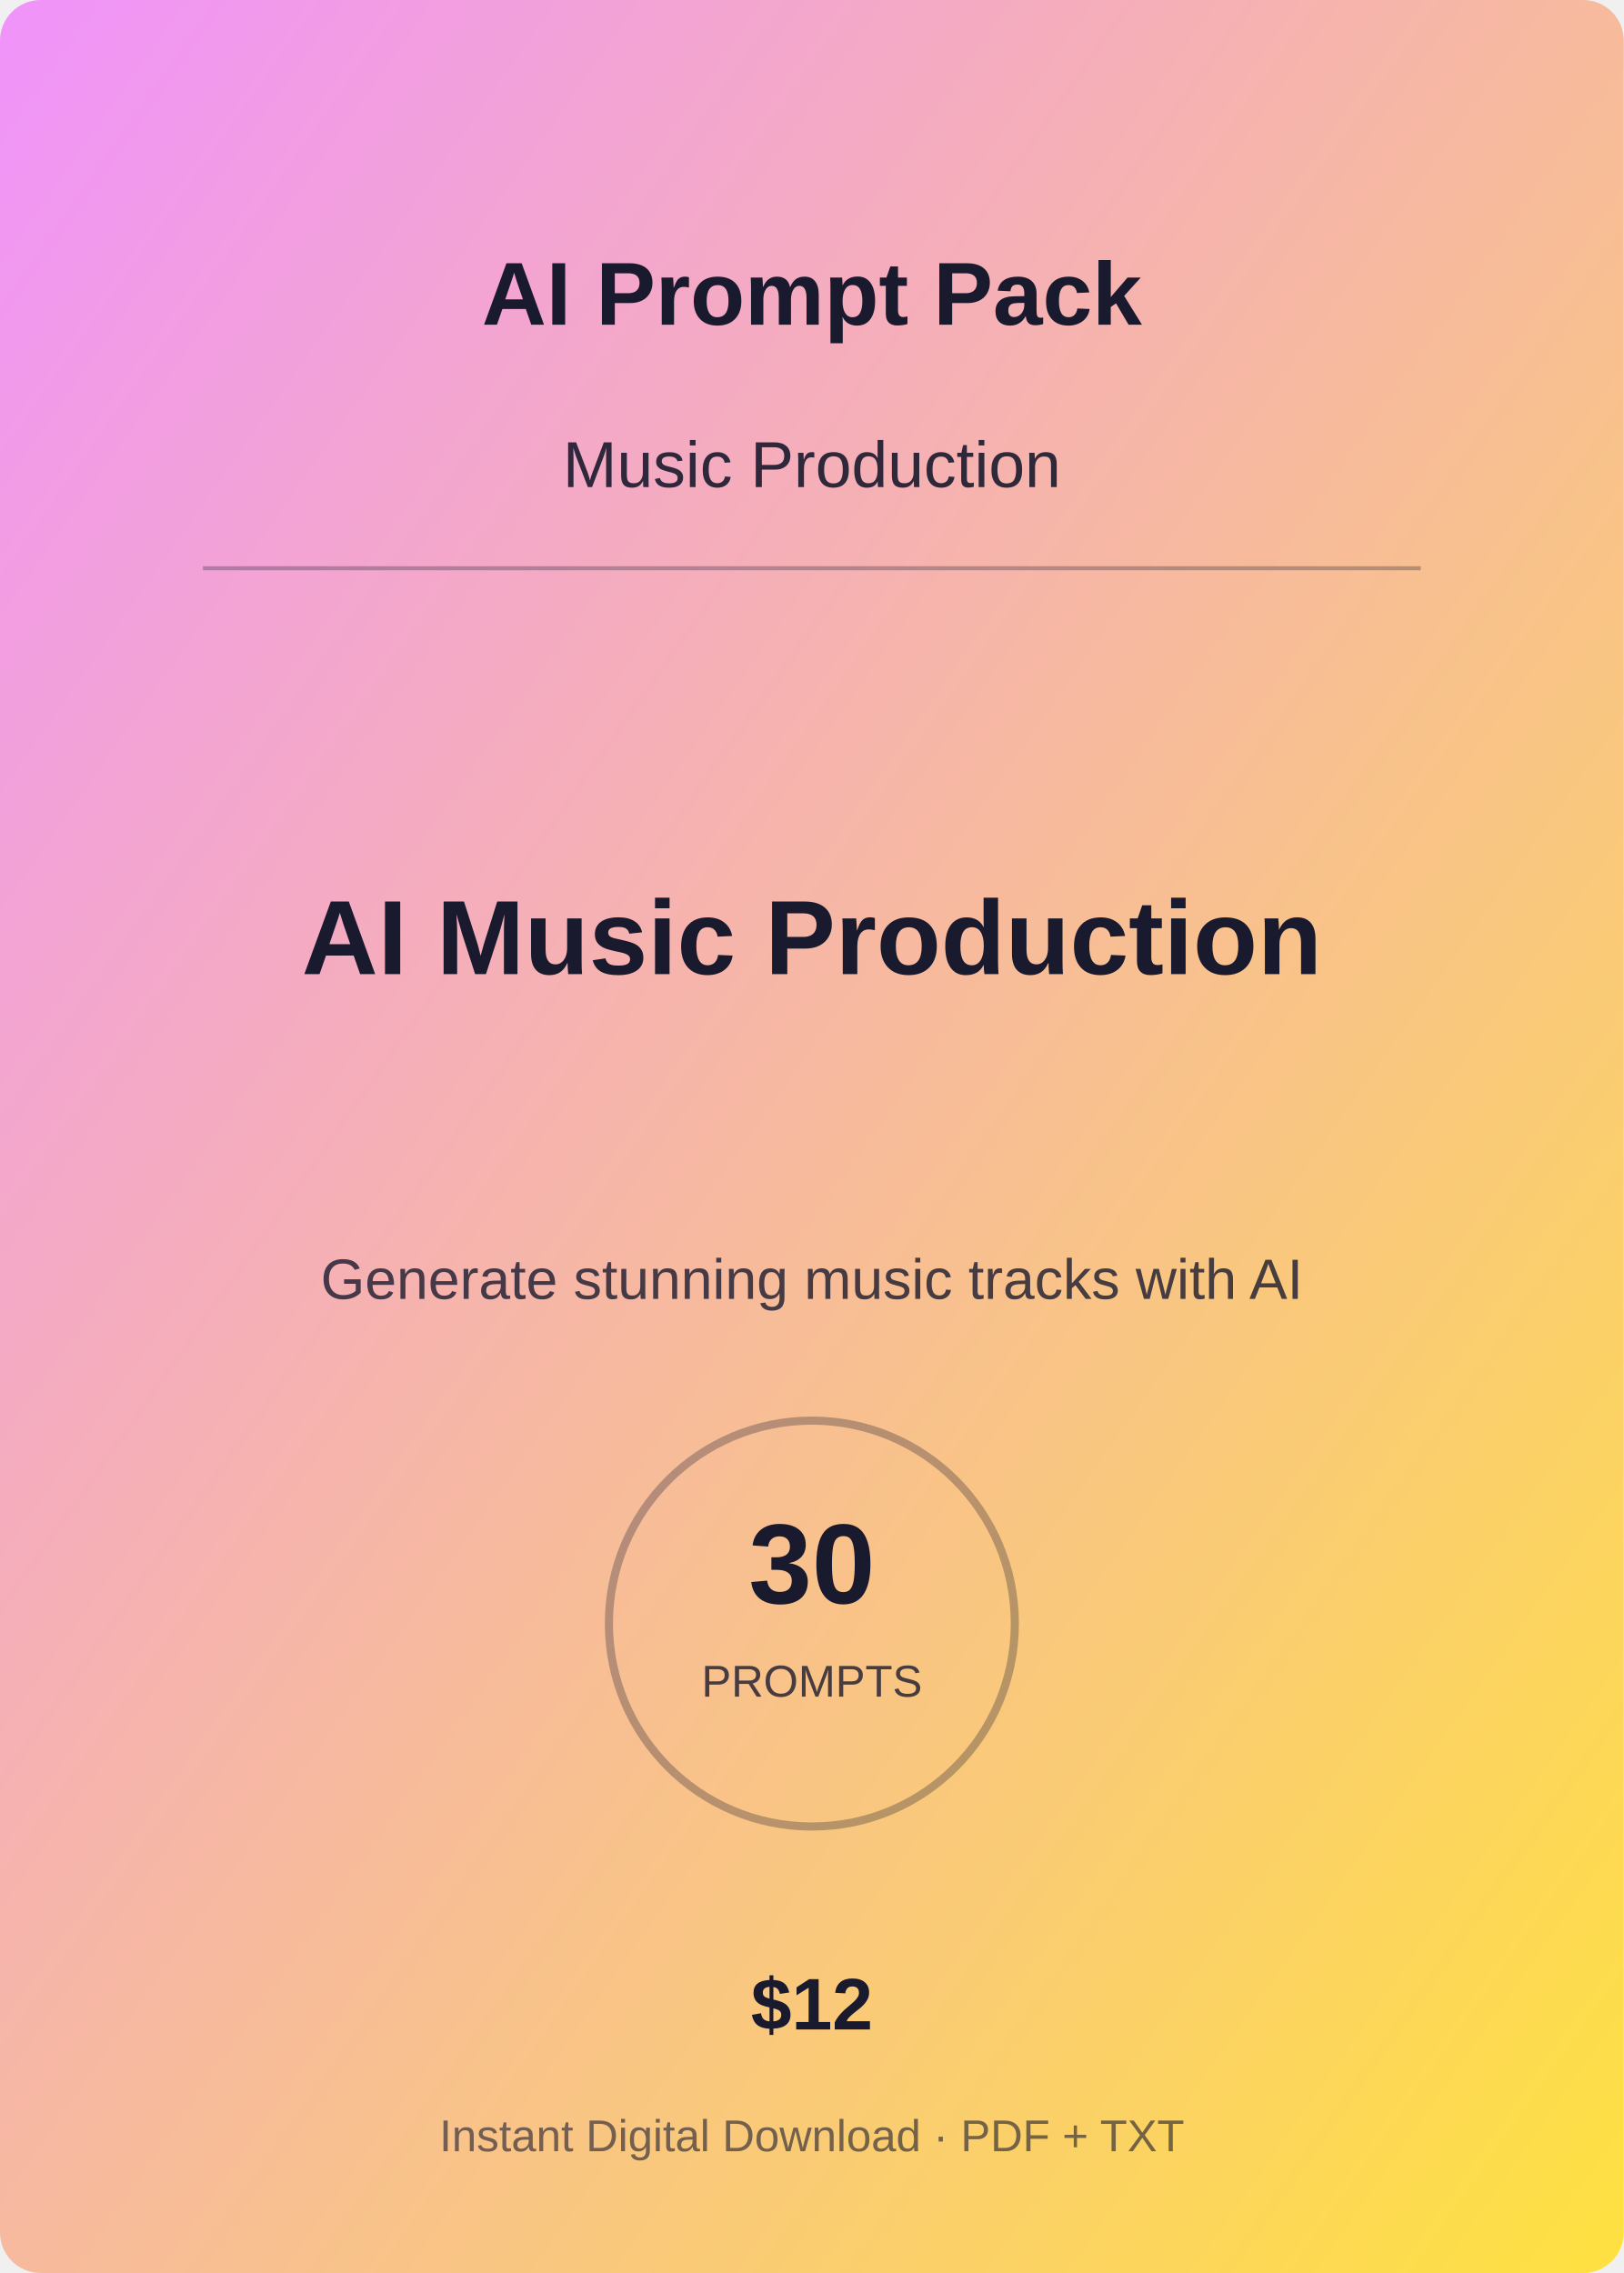
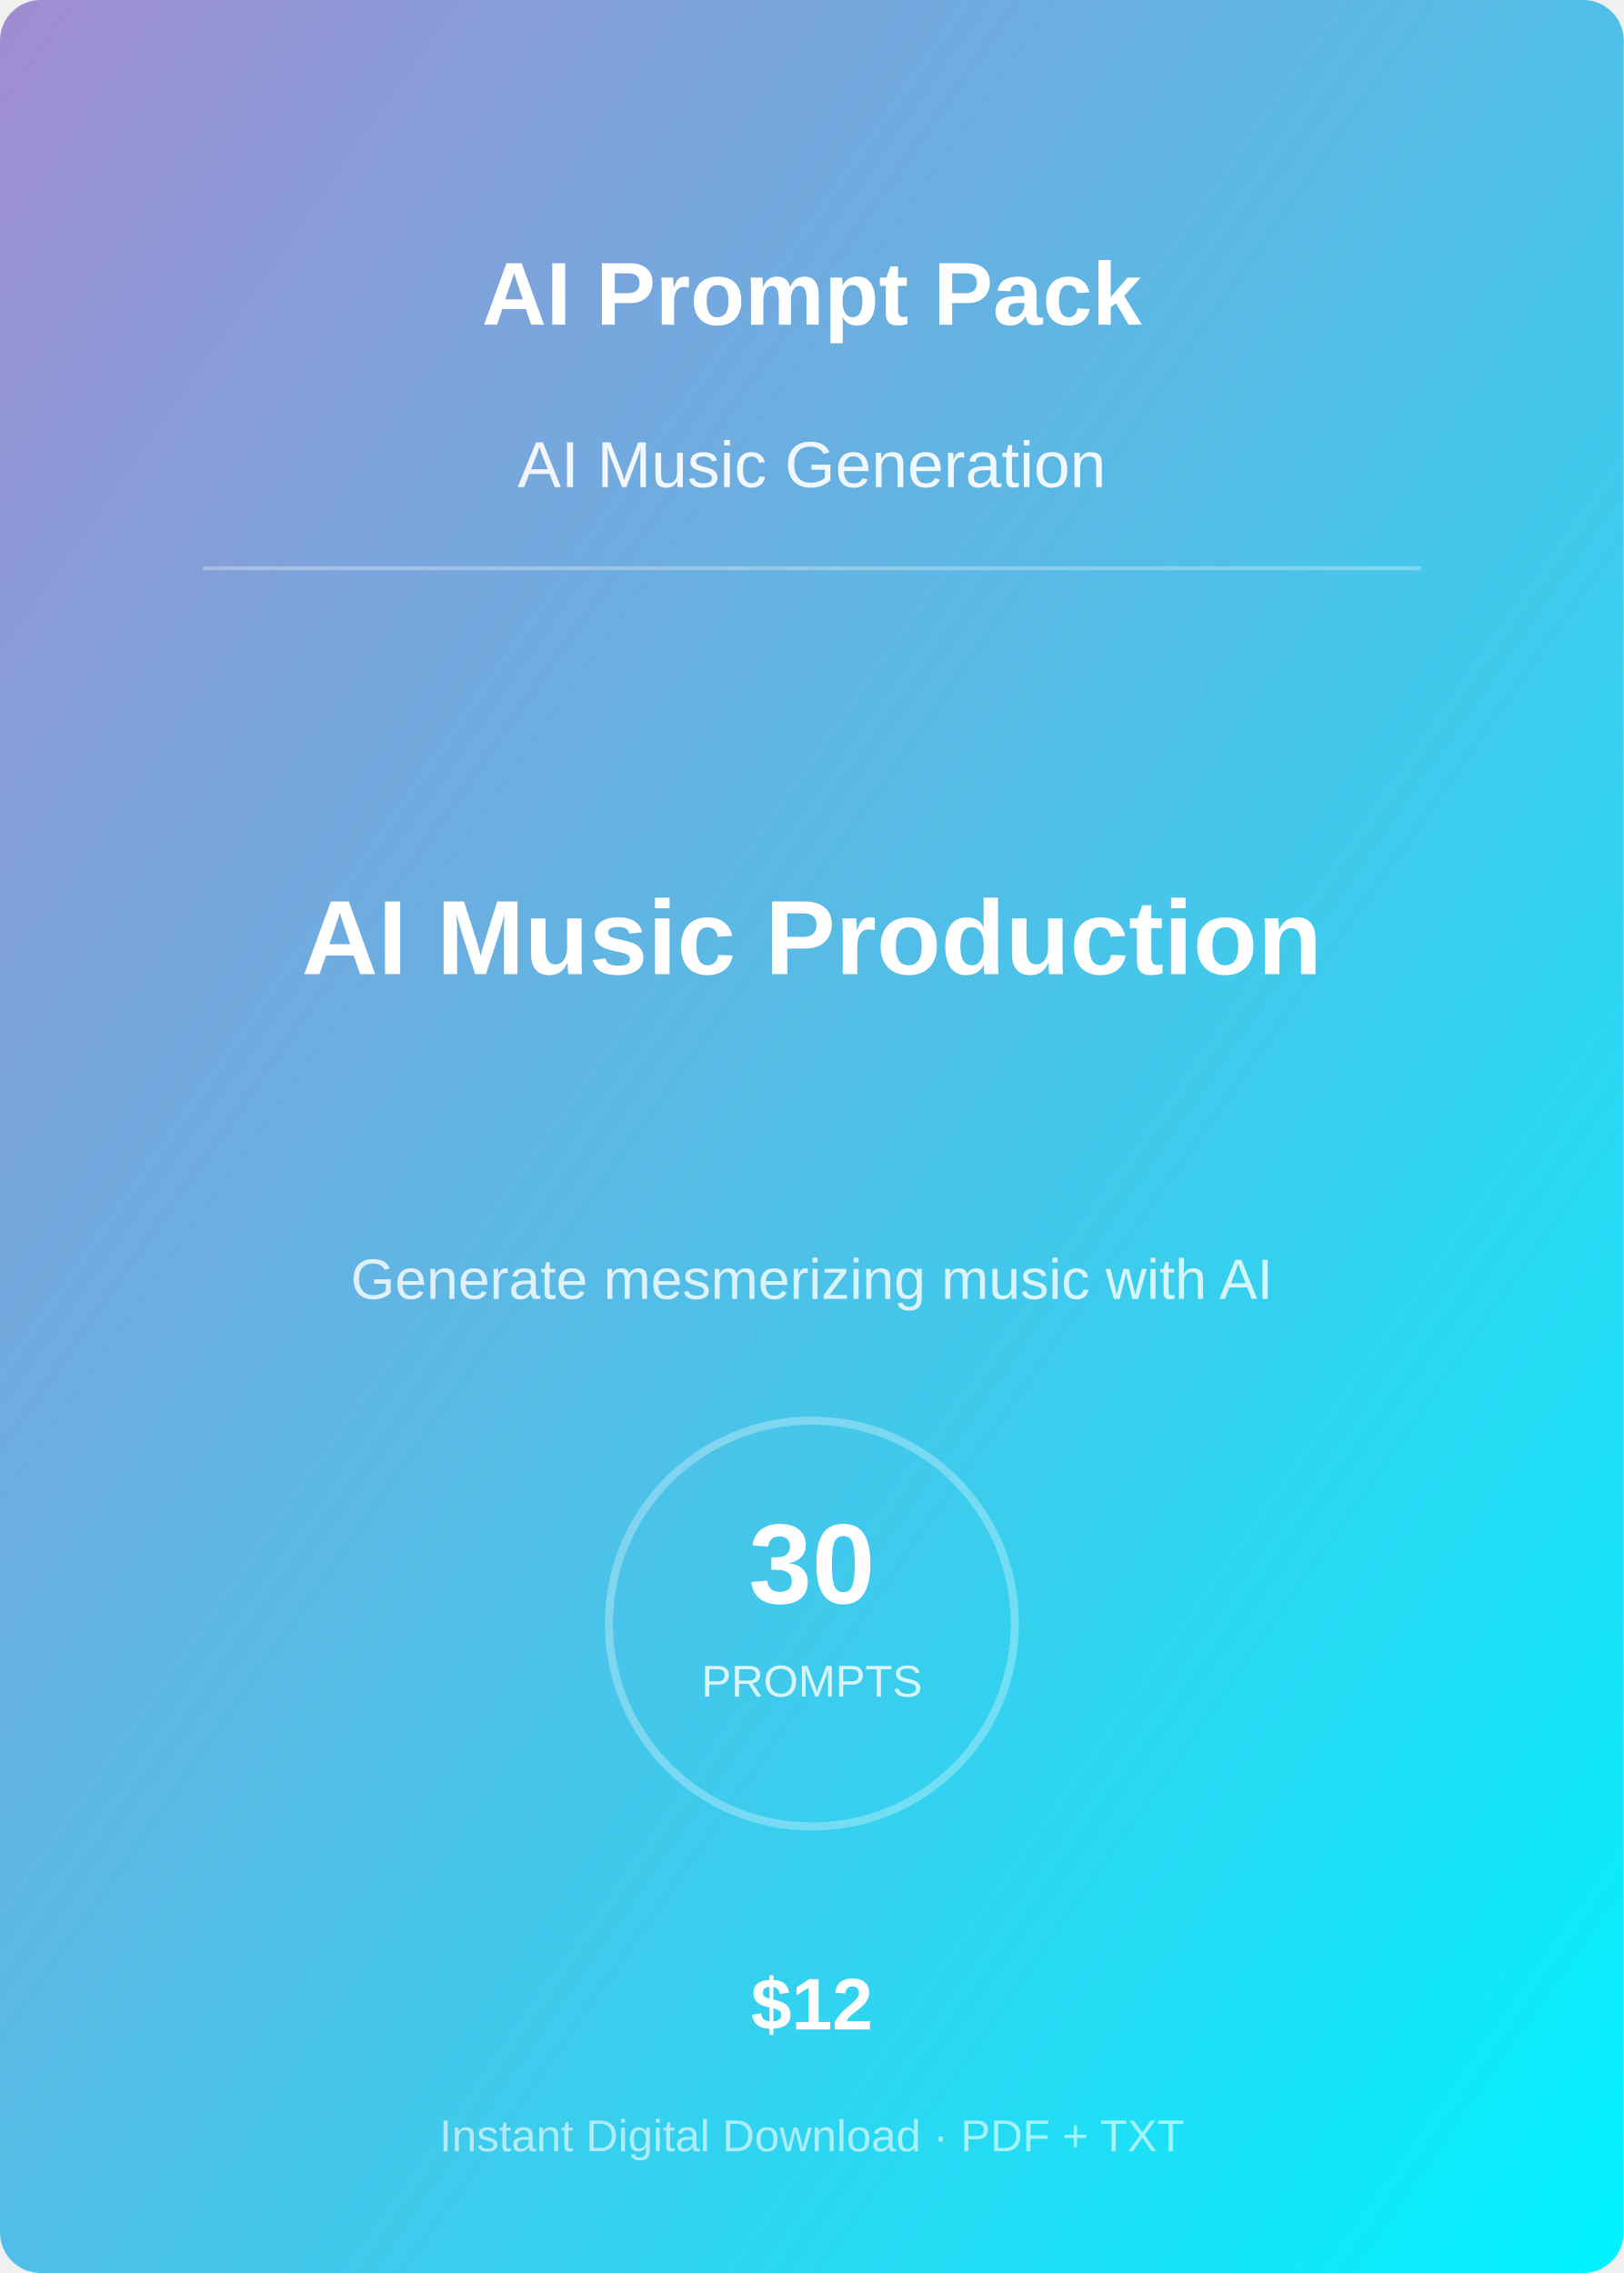
<svg xmlns="http://www.w3.org/2000/svg" viewBox="0 0 400 560">
  <defs>
    <linearGradient id="bg" x1="0%" y1="0%" x2="100%" y2="100%">
-       <stop offset="0%" style="stop-color:#f093fb" />
-       <stop offset="100%" style="stop-color:#fee140" />
+       <stop offset="0%" style="stop-color:#a18cd1" />
+       <stop offset="100%" style="stop-color:#00f2fe" />
    </linearGradient>
  </defs>
  <rect width="400" height="560" fill="url(#bg)" rx="10" />
-   <text x="200" y="80" text-anchor="middle" font-family="Arial,sans-serif" font-size="22" font-weight="bold" fill="#1a1a2e">AI Prompt Pack</text>
-   <text x="200" y="120" text-anchor="middle" font-family="Arial,sans-serif" font-size="16" fill="#1a1a2e" opacity="0.9">Music Production</text>
-   <line x1="50" y1="140" x2="350" y2="140" stroke="#1a1a2e" stroke-width="1" opacity="0.3" />
-   <text x="200" y="240" text-anchor="middle" font-family="Arial,sans-serif" font-size="26" font-weight="bold" fill="#1a1a2e">AI Music Production</text>
-   <text x="200" y="320" text-anchor="middle" font-family="Arial,sans-serif" font-size="14" fill="#1a1a2e" opacity="0.8">Generate stunning music tracks with AI</text>
-   <circle cx="200" cy="400" r="50" fill="none" stroke="#1a1a2e" stroke-width="2" opacity="0.3" />
-   <text x="200" y="395" text-anchor="middle" font-family="Arial,sans-serif" font-size="28" font-weight="bold" fill="#1a1a2e">30</text>
-   <text x="200" y="418" text-anchor="middle" font-family="Arial,sans-serif" font-size="11" fill="#1a1a2e" opacity="0.8">PROMPTS</text>
-   <text x="200" y="500" text-anchor="middle" font-family="Arial,sans-serif" font-size="18" font-weight="bold" fill="#1a1a2e">$12</text>
-   <text x="200" y="530" text-anchor="middle" font-family="Arial,sans-serif" font-size="11" fill="#1a1a2e" opacity="0.6">Instant Digital Download · PDF + TXT</text>
+   <text x="200" y="80" text-anchor="middle" font-family="Arial,sans-serif" font-size="22" font-weight="bold" fill="#fff">AI Prompt Pack</text>
+   <text x="200" y="120" text-anchor="middle" font-family="Arial,sans-serif" font-size="16" fill="#fff" opacity="0.9">AI Music Generation</text>
+   <line x1="50" y1="140" x2="350" y2="140" stroke="#fff" stroke-width="1" opacity="0.3" />
+   <text x="200" y="240" text-anchor="middle" font-family="Arial,sans-serif" font-size="26" font-weight="bold" fill="#fff">AI Music Production</text>
+   <text x="200" y="320" text-anchor="middle" font-family="Arial,sans-serif" font-size="14" fill="#fff" opacity="0.8">Generate mesmerizing music with AI</text>
+   <circle cx="200" cy="400" r="50" fill="none" stroke="#fff" stroke-width="2" opacity="0.3" />
+   <text x="200" y="395" text-anchor="middle" font-family="Arial,sans-serif" font-size="28" font-weight="bold" fill="#fff">30</text>
+   <text x="200" y="418" text-anchor="middle" font-family="Arial,sans-serif" font-size="11" fill="#fff" opacity="0.8">PROMPTS</text>
+   <text x="200" y="500" text-anchor="middle" font-family="Arial,sans-serif" font-size="18" font-weight="bold" fill="#fff">$12</text>
+   <text x="200" y="530" text-anchor="middle" font-family="Arial,sans-serif" font-size="11" fill="#fff" opacity="0.6">Instant Digital Download · PDF + TXT</text>
</svg>
